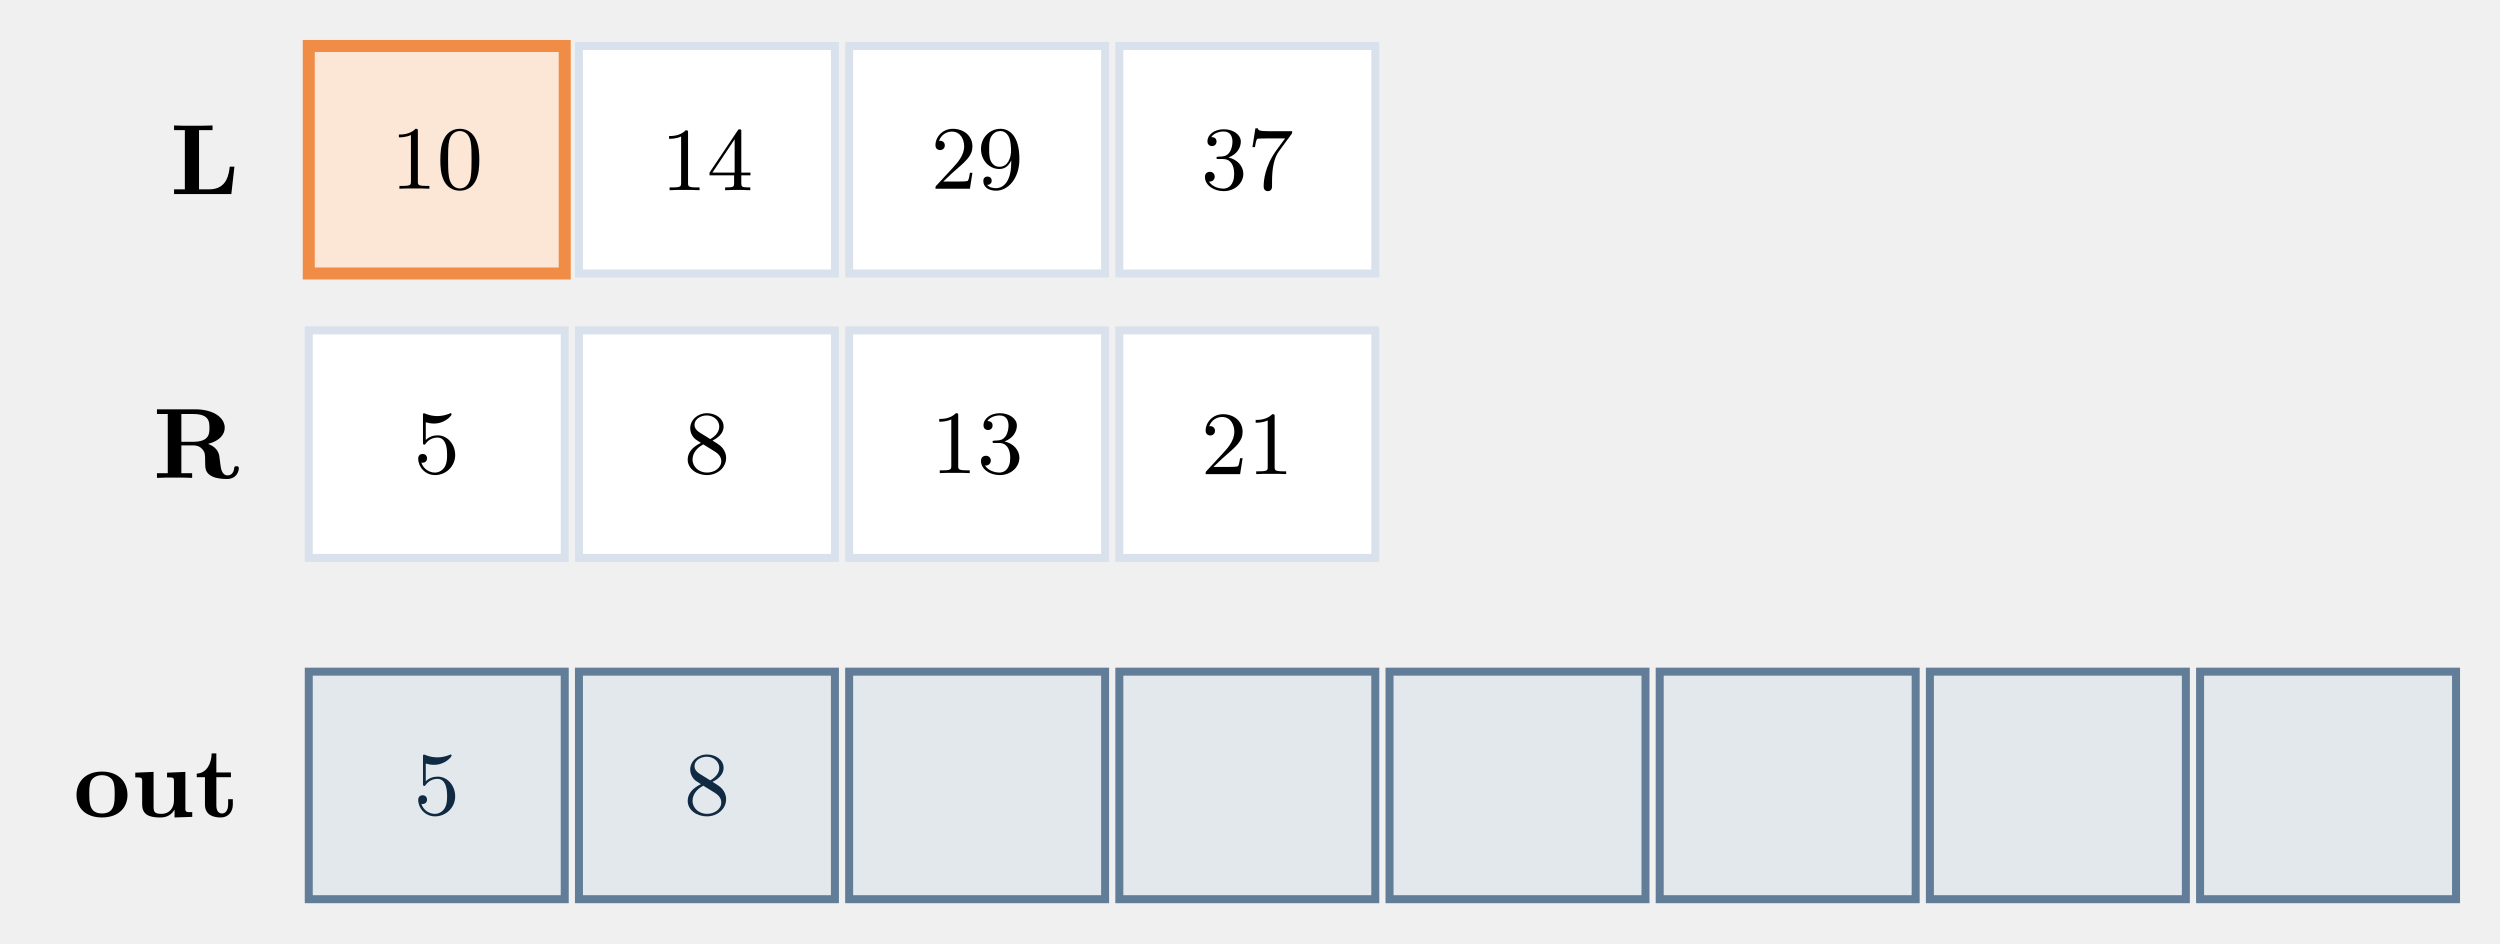
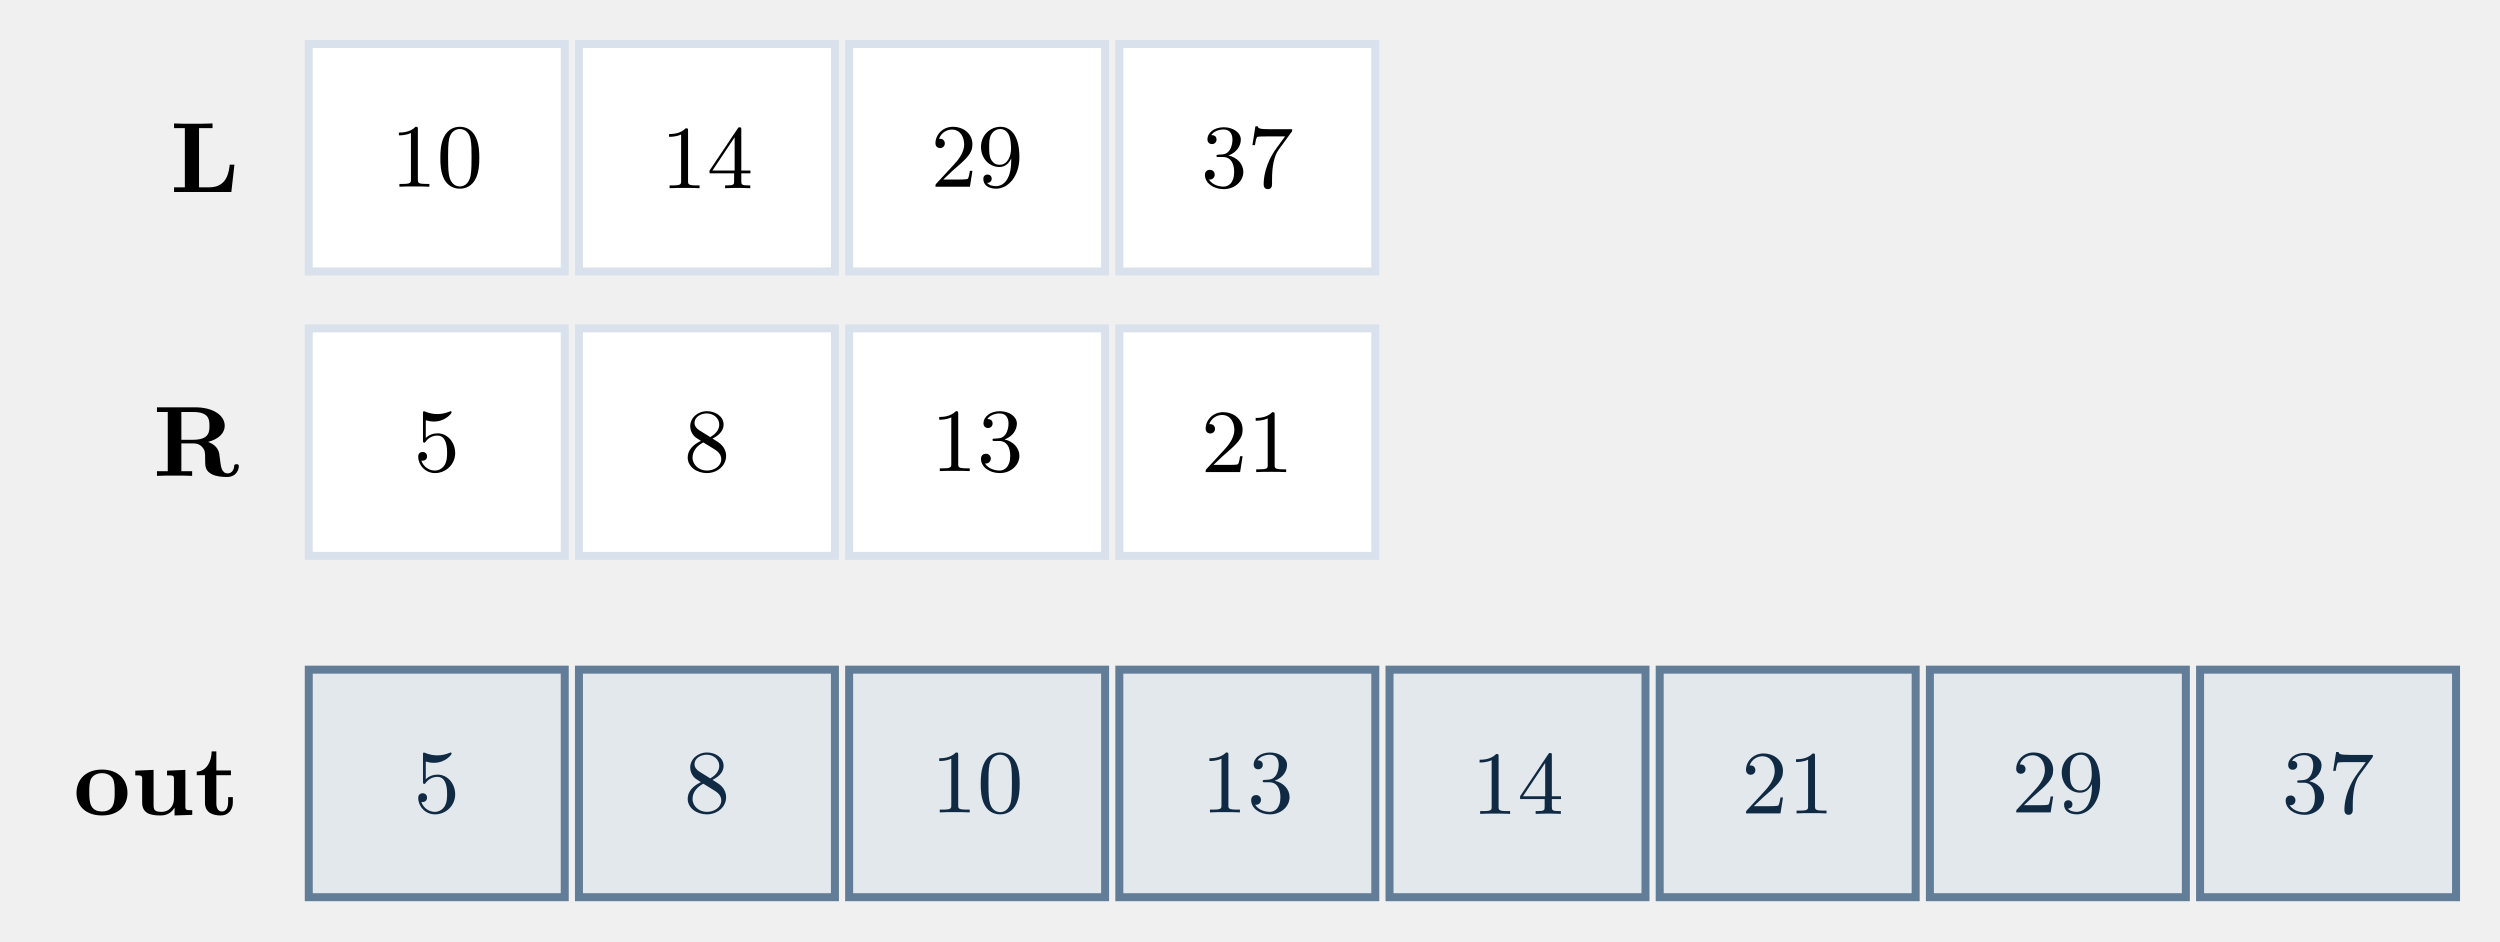
- <svg xmlns="http://www.w3.org/2000/svg" xmlns:xlink="http://www.w3.org/1999/xlink" version="1.1" width="249.174pt" height="94.006pt" viewBox="0 0 249.174 94.006">
+ <svg xmlns="http://www.w3.org/2000/svg" xmlns:xlink="http://www.w3.org/1999/xlink" version="1.1" width="249.174pt" height="93.806pt" viewBox="0 0 249.174 93.806">
  <defs>
    <path id="g1-51" d="M4.216-1.507C4.216-2.377 3.552-2.808 3.328-2.951C3.229-3.023 2.969-3.184 2.861-3.247C3.31-3.462 3.965-3.911 3.965-4.637C3.965-5.481 3.122-5.974 2.314-5.974C1.372-5.974 .637-5.301 .637-4.476C.637-4.135 .762-3.812 .978-3.552C1.13-3.382 1.184-3.346 1.704-3.014C.915-2.637 .386-2.09 .386-1.354C.386-.404 1.328 .197 2.296 .197C3.337 .197 4.216-.538 4.216-1.507ZM3.534-4.637C3.534-4.01 2.996-3.597 2.637-3.391L1.543-4.072C1.274-4.243 1.067-4.485 1.067-4.817C1.067-5.4 1.695-5.75 2.287-5.75C2.978-5.75 3.534-5.265 3.534-4.637ZM3.732-1.193C3.732-.484 3.014-.054 2.305-.054C1.525-.054 .87-.61 .87-1.354C.87-2 1.319-2.539 1.946-2.861L3.077-2.162C3.283-2.027 3.732-1.74 3.732-1.193Z" />
    <path id="g1-56" d="M4.144-1.794C4.144-2.879 3.373-3.767 2.395-3.767C1.964-3.767 1.525-3.624 1.211-3.301V-5.068C1.48-4.987 1.758-4.942 2.036-4.942C3.139-4.942 3.785-5.741 3.785-5.857C3.785-5.938 3.732-5.974 3.687-5.974C3.687-5.974 3.651-5.974 3.57-5.929C3.148-5.759 2.736-5.687 2.359-5.687C1.973-5.687 1.57-5.759 1.157-5.929C1.067-5.974 1.041-5.974 1.041-5.974C.933-5.974 .933-5.884 .933-5.732V-3.095C.933-2.933 .933-2.835 1.058-2.835C1.13-2.835 1.157-2.87 1.211-2.951C1.48-3.328 1.911-3.543 2.377-3.543C3.337-3.543 3.337-2.162 3.337-1.839C3.337-1.561 3.337-1.005 3.086-.601C2.843-.224 2.467-.054 2.117-.054C1.588-.054 .987-.386 .771-1.049C.771-1.049 .834-1.032 .897-1.032C1.076-1.032 1.337-1.148 1.337-1.471C1.337-1.749 1.139-1.911 .897-1.911C.709-1.911 .457-1.803 .457-1.444C.457-.628 1.139 .197 2.135 .197C3.22 .197 4.144-.682 4.144-1.794Z" />
    <path id="g1-57" d="M4.341-1.48V-1.758H3.427V-5.83C3.427-6.01 3.427-6.073 3.256-6.073C3.148-6.073 3.139-6.064 3.059-5.938L.26-1.758V-1.48H2.709V-.709C2.709-.377 2.682-.278 2.009-.278H1.812V0C2.377-.027 3.005-.027 3.068-.027C3.113-.027 3.758-.027 4.324 0V-.278H4.126C3.453-.278 3.427-.377 3.427-.709V-1.48H4.341ZM2.763-1.758H.547L2.763-5.077V-1.758Z" />
    <path id="g1-78" d="M4.216-2.951C4.216-5.382 3.139-5.974 2.332-5.974C1.301-5.974 .386-5.14 .386-3.965C.386-2.826 1.211-1.964 2.225-1.964C2.879-1.964 3.238-2.44 3.4-2.826V-2.628C3.4-.44 2.404-.054 1.893-.054C1.686-.054 1.229-.09 .996-.386H1.032C1.103-.368 1.453-.44 1.453-.798C1.453-1.032 1.292-1.211 1.041-1.211S.619-1.049 .619-.78C.619-.188 1.094 .197 1.902 .197C3.059 .197 4.216-.987 4.216-2.951ZM3.382-3.776C3.382-3.122 3.086-2.189 2.243-2.189C2.099-2.189 1.659-2.189 1.372-2.745C1.202-3.086 1.202-3.525 1.202-3.956S1.202-4.835 1.39-5.176C1.659-5.633 2.009-5.75 2.332-5.75C2.942-5.75 3.184-5.131 3.22-5.041C3.346-4.709 3.382-4.162 3.382-3.776Z" />
    <path id="g1-82" d="M3.875 0V-.278H3.588C2.754-.278 2.727-.386 2.727-.718V-5.732C2.727-5.956 2.718-5.974 2.494-5.974C1.938-5.4 1.112-5.4 .834-5.4V-5.122C1.005-5.122 1.552-5.122 2.036-5.355V-.718C2.036-.386 2.009-.278 1.175-.278H.888V0C1.211-.027 2.009-.027 2.377-.027S3.552-.027 3.875 0Z" />
    <path id="g1-100" d="M4.476-5.777H2.243C1.112-5.777 1.085-5.893 1.058-6.064H.807L.511-4.189H.762C.798-4.395 .87-4.898 .987-5.005C1.049-5.059 1.758-5.059 1.884-5.059H3.767L2.906-3.884C1.74-2.278 1.633-.816 1.633-.305C1.633-.206 1.633 .197 2.045 .197C2.467 .197 2.467-.197 2.467-.314V-.753C2.467-2.072 2.664-3.113 3.139-3.758L4.395-5.472C4.476-5.57 4.476-5.588 4.476-5.777Z" />
    <path id="g1-106" d="M4.216-1.525C4.216-2.305 3.597-2.969 2.736-3.157C3.57-3.471 3.965-4.126 3.965-4.745C3.965-5.436 3.202-5.974 2.269-5.974S.637-5.445 .637-4.763C.637-4.467 .834-4.297 1.094-4.297S1.543-4.485 1.543-4.745C1.543-5.059 1.328-5.194 1.023-5.194C1.256-5.57 1.803-5.75 2.243-5.75C2.987-5.75 3.131-5.158 3.131-4.736C3.131-4.467 3.077-4.037 2.852-3.696C2.574-3.292 2.26-3.274 2-3.256C1.776-3.238 1.758-3.238 1.686-3.238C1.606-3.229 1.534-3.22 1.534-3.122C1.534-3.005 1.606-3.005 1.758-3.005H2.18C2.96-3.005 3.301-2.377 3.301-1.525C3.301-.377 2.691-.054 2.234-.054C2.063-.054 1.193-.099 .789-.762C1.112-.718 1.363-.942 1.363-1.247C1.363-1.543 1.139-1.731 .879-1.731C.655-1.731 .386-1.597 .386-1.22C.386-.422 1.22 .197 2.26 .197C3.382 .197 4.216-.61 4.216-1.525Z" />
    <path id="g1-107" d="M4.144-1.588H3.893C3.875-1.471 3.803-.942 3.687-.798C3.633-.718 3.014-.718 2.835-.718H1.238L2.126-1.561C3.597-2.835 4.144-3.31 4.144-4.225C4.144-5.256 3.292-5.974 2.189-5.974C1.157-5.974 .457-5.158 .457-4.341C.457-3.893 .843-3.848 .924-3.848C1.121-3.848 1.39-3.992 1.39-4.315C1.39-4.584 1.202-4.781 .924-4.781C.879-4.781 .852-4.781 .816-4.772C1.032-5.409 1.606-5.696 2.09-5.696C3.005-5.696 3.319-4.844 3.319-4.225C3.319-3.31 2.628-2.565 2.198-2.099L.556-.323C.457-.224 .457-.206 .457 0H3.893L4.144-1.588Z" />
    <path id="g1-121" d="M4.243-2.87C4.243-3.471 4.216-4.243 3.902-4.916C3.507-5.759 2.826-5.974 2.305-5.974C1.767-5.974 1.085-5.759 .691-4.898C.404-4.279 .359-3.552 .359-2.87C.359-2.287 .377-1.417 .762-.709C1.184 .054 1.884 .197 2.296 .197C2.879 .197 3.543-.054 3.92-.879C4.189-1.48 4.243-2.153 4.243-2.87ZM3.471-2.978C3.471-2.422 3.471-1.668 3.382-1.139C3.193-.117 2.53-.027 2.305-.027C2.036-.027 1.39-.152 1.22-1.166C1.13-1.695 1.13-2.467 1.13-2.978C1.13-3.588 1.13-4.297 1.238-4.79C1.417-5.588 1.991-5.75 2.296-5.75C2.637-5.75 3.202-5.57 3.373-4.736C3.471-4.243 3.471-3.543 3.471-2.978Z" />
    <path id="g0-71" d="M6.404-2.729H5.936C5.856-2.042 5.687-.468 3.904-.468H2.878V-6.364H4.223V-6.833C3.785-6.803 2.699-6.803 2.211-6.803C1.773-6.803 .767-6.803 .388-6.833V-6.364H1.464V-.468H.388V0H6.096L6.404-2.729Z" />
    <path id="g0-81" d="M5.398-2.171C5.398-3.506 4.482-4.512 2.859-4.512C1.225-4.512 .319-3.496 .319-2.171C.319-.936 1.195 .06 2.859 .06C4.532 .06 5.398-.946 5.398-2.171ZM4.123-2.281C4.123-1.414 4.123-.339 2.859-.339S1.594-1.414 1.594-2.281C1.594-2.729 1.594-3.237 1.763-3.576C1.952-3.944 2.37-4.153 2.859-4.153C3.277-4.153 3.695-3.994 3.914-3.645C4.123-3.307 4.123-2.759 4.123-2.281Z" />
    <path id="g0-95" d="M8.546-.946C8.546-1.165 8.406-1.165 8.307-1.165C8.097-1.165 8.088-1.066 8.078-.936C8.028-.468 7.739-.249 7.44-.249C6.843-.249 6.753-.956 6.703-1.374C6.683-1.484 6.603-2.171 6.594-2.221C6.454-2.918 5.906-3.227 5.478-3.386C6.633-3.685 7.141-4.333 7.141-4.99C7.141-5.996 6.046-6.833 4.173-6.833H.388V-6.364H1.464V-.468H.388V0C.747-.03 1.723-.03 2.141-.03S3.536-.03 3.894 0V-.468H2.819V-3.237H3.984C4.123-3.237 4.562-3.237 4.87-2.898C5.189-2.55 5.189-2.361 5.189-1.633C5.189-.976 5.189-.488 5.886-.149C6.325 .07 6.942 .11 7.35 .11C8.416 .11 8.546-.787 8.546-.946ZM5.617-4.98C5.617-4.422 5.617-3.596 3.974-3.596H2.819V-6.364H3.994C5.598-6.364 5.617-5.588 5.617-4.98Z" />
    <path id="g0-105" d="M3.805-1.235V-1.763H3.337V-1.255C3.337-.578 3.018-.339 2.739-.339C2.161-.339 2.161-.976 2.161-1.205V-3.954H3.615V-4.422H2.161V-6.325H1.693C1.683-5.329 1.195-4.343 .209-4.313V-3.954H1.026V-1.225C1.026-.159 1.892 .06 2.6 .06C3.357 .06 3.805-.508 3.805-1.235Z" />
    <path id="g0-109" d="M6.125 0V-.468C5.508-.468 5.438-.468 5.438-.857V-4.482L3.615-4.402V-3.934C4.233-3.934 4.303-3.934 4.303-3.546V-1.643C4.303-.827 3.795-.299 3.068-.299C2.301-.299 2.271-.548 2.271-1.086V-4.482L.448-4.402V-3.934C1.066-3.934 1.135-3.934 1.135-3.546V-1.225C1.135-.159 1.942 .06 2.928 .06C3.187 .06 3.904 .06 4.362-.717V.06L6.125 0Z" />
  </defs>
  <g id="page1">
-     <g transform="matrix(1.000265 0 0 1.000265 -.000002 94.006)">
+     <g transform="matrix(1.000265 0 0 1.000265 -.000002 93.806)">
      <use x="16.955" y="-74.647" xlink:href="#g0-71" />
    </g>
-     <g transform="matrix(1.000265 0 0 1.000265 0 94.006)">
+     <g transform="matrix(1.000265 0 0 1.000265 0 93.806)">
      <use x="15.252" y="-46.363" xlink:href="#g0-95" />
    </g>
-     <g transform="matrix(1.000265 0 0 1.000265 0 94.00599)">
+     <g transform="matrix(1.000265 0 0 1.000265 0 93.80599)">
      <use x="7.304" y="-12.586" xlink:href="#g0-81" />
      <use x="13.031" y="-12.586" xlink:href="#g0-109" />
      <use x="19.396" y="-12.586" xlink:href="#g0-105" />
    </g>
-     <path d="M30.775 27.26H56.287V4.582H30.775Z" fill="#fff" />
-     <path d="M30.775 27.26H56.287V4.582H30.775Z" stroke="#d9e2ec" fill="none" stroke-width=".797" stroke-miterlimit="10" />
-     <g transform="matrix(.999596 0 0 .999596 -.000004 94.006)">
+     <path d="M30.775 27.06H56.287V4.382H30.775Z" fill="#fff" />
+     <path d="M30.775 27.06H56.287V4.382H30.775Z" stroke="#d9e2ec" fill="none" stroke-width=".797" stroke-miterlimit="10" />
+     <g transform="matrix(.999596 0 0 .999596 -.000004 93.806)">
      <use x="38.938" y="-75.227" xlink:href="#g1-82" />
      <use x="43.548" y="-75.227" xlink:href="#g1-121" />
    </g>
-     <path d="M57.704 27.26H83.216V4.582H57.704Z" fill="#fff" />
-     <path d="M57.704 27.26H83.216V4.582H57.704Z" stroke="#d9e2ec" fill="none" stroke-width=".797" stroke-miterlimit="10" />
-     <g transform="matrix(.999596 0 0 .999596 0 94.006)">
+     <path d="M57.704 27.06H83.216V4.382H57.704Z" fill="#fff" />
+     <path d="M57.704 27.06H83.216V4.382H57.704Z" stroke="#d9e2ec" fill="none" stroke-width=".797" stroke-miterlimit="10" />
+     <g transform="matrix(.999596 0 0 .999596 0 93.806)">
      <use x="65.878" y="-75.079" xlink:href="#g1-82" />
      <use x="70.488" y="-75.079" xlink:href="#g1-57" />
    </g>
-     <path d="M84.634 27.26H110.146V4.582H84.634Z" fill="#fff" />
-     <path d="M84.634 27.26H110.146V4.582H84.634Z" stroke="#d9e2ec" fill="none" stroke-width=".797" stroke-miterlimit="10" />
-     <g transform="matrix(.999596 0 0 .999596 0 94.006)">
+     <path d="M84.634 27.06H110.146V4.382H84.634Z" fill="#fff" />
+     <path d="M84.634 27.06H110.146V4.382H84.634Z" stroke="#d9e2ec" fill="none" stroke-width=".797" stroke-miterlimit="10" />
+     <g transform="matrix(.999596 0 0 .999596 0 93.806)">
      <use x="92.817" y="-75.227" xlink:href="#g1-107" />
      <use x="97.428" y="-75.227" xlink:href="#g1-78" />
    </g>
-     <path d="M111.563 27.26H137.075V4.582H111.563Z" fill="#fff" />
-     <path d="M111.563 27.26H137.075V4.582H111.563Z" stroke="#d9e2ec" fill="none" stroke-width=".797" stroke-miterlimit="10" />
-     <g transform="matrix(.999596 0 0 .999596 0 94.006)">
+     <path d="M111.563 27.06H137.075V4.382H111.563Z" fill="#fff" />
+     <path d="M111.563 27.06H137.075V4.382H111.563Z" stroke="#d9e2ec" fill="none" stroke-width=".797" stroke-miterlimit="10" />
+     <g transform="matrix(.999596 0 0 .999596 0 93.806)">
      <use x="119.757" y="-75.182" xlink:href="#g1-106" />
      <use x="124.368" y="-75.182" xlink:href="#g1-100" />
    </g>
-     <path d="M30.775 55.607H56.287V32.929H30.775Z" fill="#fff" />
-     <path d="M30.775 55.607H56.287V32.929H30.775Z" stroke="#d9e2ec" fill="none" stroke-width=".797" stroke-miterlimit="10" />
-     <g transform="matrix(.999596 0 0 .999596 -.000004 94.006)">
+     <path d="M30.775 55.407H56.287V32.729H30.775Z" fill="#fff" />
+     <path d="M30.775 55.407H56.287V32.729H30.775Z" stroke="#d9e2ec" fill="none" stroke-width=".797" stroke-miterlimit="10" />
+     <g transform="matrix(.999596 0 0 .999596 -.000004 93.806)">
      <use x="41.243" y="-46.87" xlink:href="#g1-56" />
    </g>
-     <path d="M57.704 55.607H83.216V32.929H57.704Z" fill="#fff" />
-     <path d="M57.704 55.607H83.216V32.929H57.704Z" stroke="#d9e2ec" fill="none" stroke-width=".797" stroke-miterlimit="10" />
-     <g transform="matrix(.999596 0 0 .999596 0 94.006)">
+     <path d="M57.704 55.407H83.216V32.729H57.704Z" fill="#fff" />
+     <path d="M57.704 55.407H83.216V32.729H57.704Z" stroke="#d9e2ec" fill="none" stroke-width=".797" stroke-miterlimit="10" />
+     <g transform="matrix(.999596 0 0 .999596 0 93.806)">
      <use x="68.184" y="-46.87" xlink:href="#g1-51" />
    </g>
-     <path d="M84.634 55.607H110.146V32.929H84.634Z" fill="#fff" />
-     <path d="M84.634 55.607H110.146V32.929H84.634Z" stroke="#d9e2ec" fill="none" stroke-width=".797" stroke-miterlimit="10" />
-     <g transform="matrix(.999596 0 0 .999596 0 94.006)">
+     <path d="M84.634 55.407H110.146V32.729H84.634Z" fill="#fff" />
+     <path d="M84.634 55.407H110.146V32.729H84.634Z" stroke="#d9e2ec" fill="none" stroke-width=".797" stroke-miterlimit="10" />
+     <g transform="matrix(.999596 0 0 .999596 0 93.806)">
      <use x="92.817" y="-46.87" xlink:href="#g1-82" />
      <use x="97.428" y="-46.87" xlink:href="#g1-106" />
    </g>
-     <path d="M111.563 55.607H137.075V32.929H111.563Z" fill="#fff" />
-     <path d="M111.563 55.607H137.075V32.929H111.563Z" stroke="#d9e2ec" fill="none" stroke-width=".797" stroke-miterlimit="10" />
-     <g transform="matrix(.999596 0 0 .999596 0 94.006)">
+     <path d="M111.563 55.407H137.075V32.729H111.563Z" fill="#fff" />
+     <path d="M111.563 55.407H137.075V32.729H111.563Z" stroke="#d9e2ec" fill="none" stroke-width=".797" stroke-miterlimit="10" />
+     <g transform="matrix(.999596 0 0 .999596 0 93.806)">
      <use x="119.757" y="-46.771" xlink:href="#g1-107" />
      <use x="124.368" y="-46.771" xlink:href="#g1-82" />
    </g>
-     <path d="M30.775 27.26H56.287V4.582H30.775Z" fill="#fce6d6" />
-     <path d="M30.775 27.26H56.287V4.582H30.775Z" stroke="#f08c46" fill="none" stroke-width="1.196" stroke-miterlimit="10" />
-     <g transform="matrix(.999596 0 0 .999596 -.000004 94.006)">
-       <use x="38.938" y="-75.227" xlink:href="#g1-82" />
-       <use x="43.548" y="-75.227" xlink:href="#g1-121" />
-     </g>
-     <path d="M30.775 89.623H56.287V66.945H30.775Z" fill="#e3e8ec" />
-     <path d="M30.775 89.623H56.287V66.945H30.775Z" stroke="#627d98" fill="none" stroke-width=".797" stroke-miterlimit="10" />
-     <g fill="#102a43" transform="matrix(.999596 0 0 .999596 -.000004 94.006)">
+     <path d="M30.775 89.423H56.287V66.745H30.775Z" fill="#e3e8ec" />
+     <path d="M30.775 89.423H56.287V66.745H30.775Z" stroke="#627d98" fill="none" stroke-width=".797" stroke-miterlimit="10" />
+     <g fill="#102a43" transform="matrix(.999596 0 0 .999596 -.000004 93.806)">
      <use x="41.243" y="-12.84" xlink:href="#g1-56" />
    </g>
-     <path d="M57.704 89.623H83.216V66.945H57.704Z" fill="#e3e8ec" />
-     <path d="M57.704 89.623H83.216V66.945H57.704Z" stroke="#627d98" fill="none" stroke-width=".797" stroke-miterlimit="10" />
-     <g fill="#102a43" transform="matrix(.999596 0 0 .999596 0 94.006)">
+     <path d="M57.704 89.423H83.216V66.745H57.704Z" fill="#e3e8ec" />
+     <path d="M57.704 89.423H83.216V66.745H57.704Z" stroke="#627d98" fill="none" stroke-width=".797" stroke-miterlimit="10" />
+     <g fill="#102a43" transform="matrix(.999596 0 0 .999596 0 93.806)">
      <use x="68.184" y="-12.84" xlink:href="#g1-51" />
    </g>
-     <path d="M84.634 89.623H110.146V66.945H84.634Z" fill="#e3e8ec" />
-     <path d="M84.634 89.623H110.146V66.945H84.634Z" stroke="#627d98" fill="none" stroke-width=".797" stroke-miterlimit="10" />
-     <path d="M111.563 89.623H137.075V66.945H111.563Z" fill="#e3e8ec" />
-     <path d="M111.563 89.623H137.075V66.945H111.563Z" stroke="#627d98" fill="none" stroke-width=".797" stroke-miterlimit="10" />
-     <path d="M138.493 89.623H164.005V66.945H138.493Z" fill="#e3e8ec" />
-     <path d="M138.493 89.623H164.005V66.945H138.493Z" stroke="#627d98" fill="none" stroke-width=".797" stroke-miterlimit="10" />
-     <path d="M165.422 89.623H190.934V66.945H165.422Z" fill="#e3e8ec" />
-     <path d="M165.422 89.623H190.934V66.945H165.422Z" stroke="#627d98" fill="none" stroke-width=".797" stroke-miterlimit="10" />
-     <path d="M192.351 89.623H217.863V66.945H192.351Z" fill="#e3e8ec" />
-     <path d="M192.351 89.623H217.863V66.945H192.351Z" stroke="#627d98" fill="none" stroke-width=".797" stroke-miterlimit="10" />
-     <path d="M219.281 89.623H244.793V66.945H219.281Z" fill="#e3e8ec" />
-     <path d="M219.281 89.623H244.793V66.945H219.281Z" stroke="#627d98" fill="none" stroke-width=".797" stroke-miterlimit="10" />
+     <path d="M84.634 89.423H110.146V66.745H84.634Z" fill="#e3e8ec" />
+     <path d="M84.634 89.423H110.146V66.745H84.634Z" stroke="#627d98" fill="none" stroke-width=".797" stroke-miterlimit="10" />
+     <g fill="#102a43" transform="matrix(.999596 0 0 .999596 0 93.806)">
+       <use x="92.817" y="-12.84" xlink:href="#g1-82" />
+       <use x="97.428" y="-12.84" xlink:href="#g1-121" />
+     </g>
+     <path d="M111.563 89.423H137.075V66.745H111.563Z" fill="#e3e8ec" />
+     <path d="M111.563 89.423H137.075V66.745H111.563Z" stroke="#627d98" fill="none" stroke-width=".797" stroke-miterlimit="10" />
+     <g fill="#102a43" transform="matrix(.999596 0 0 .999596 0 93.806)">
+       <use x="119.757" y="-12.84" xlink:href="#g1-82" />
+       <use x="124.368" y="-12.84" xlink:href="#g1-106" />
+     </g>
+     <path d="M138.493 89.423H164.005V66.745H138.493Z" fill="#e3e8ec" />
+     <path d="M138.493 89.423H164.005V66.745H138.493Z" stroke="#627d98" fill="none" stroke-width=".797" stroke-miterlimit="10" />
+     <g fill="#102a43" transform="matrix(.999596 0 0 .999596 0 93.806)">
+       <use x="146.697" y="-12.692" xlink:href="#g1-82" />
+       <use x="151.308" y="-12.692" xlink:href="#g1-57" />
+     </g>
+     <path d="M165.422 89.423H190.934V66.745H165.422Z" fill="#e3e8ec" />
+     <path d="M165.422 89.423H190.934V66.745H165.422Z" stroke="#627d98" fill="none" stroke-width=".797" stroke-miterlimit="10" />
+     <g fill="#102a43" transform="matrix(.999596 0 0 .999596 -.000015 93.806)">
+       <use x="173.637" y="-12.741" xlink:href="#g1-107" />
+       <use x="178.248" y="-12.741" xlink:href="#g1-82" />
+     </g>
+     <path d="M192.351 89.423H217.863V66.745H192.351Z" fill="#e3e8ec" />
+     <path d="M192.351 89.423H217.863V66.745H192.351Z" stroke="#627d98" fill="none" stroke-width=".797" stroke-miterlimit="10" />
+     <g fill="#102a43" transform="matrix(.999596 0 0 .999596 0 93.806)">
+       <use x="200.577" y="-12.84" xlink:href="#g1-107" />
+       <use x="205.188" y="-12.84" xlink:href="#g1-78" />
+     </g>
+     <path d="M219.281 89.423H244.793V66.745H219.281Z" fill="#e3e8ec" />
+     <path d="M219.281 89.423H244.793V66.745H219.281Z" stroke="#627d98" fill="none" stroke-width=".797" stroke-miterlimit="10" />
+     <g fill="#102a43" transform="matrix(.999596 0 0 .999596 -.000015 93.80601)">
+       <use x="227.517" y="-12.795" xlink:href="#g1-106" />
+       <use x="232.127" y="-12.795" xlink:href="#g1-100" />
+     </g>
  </g>
</svg>
